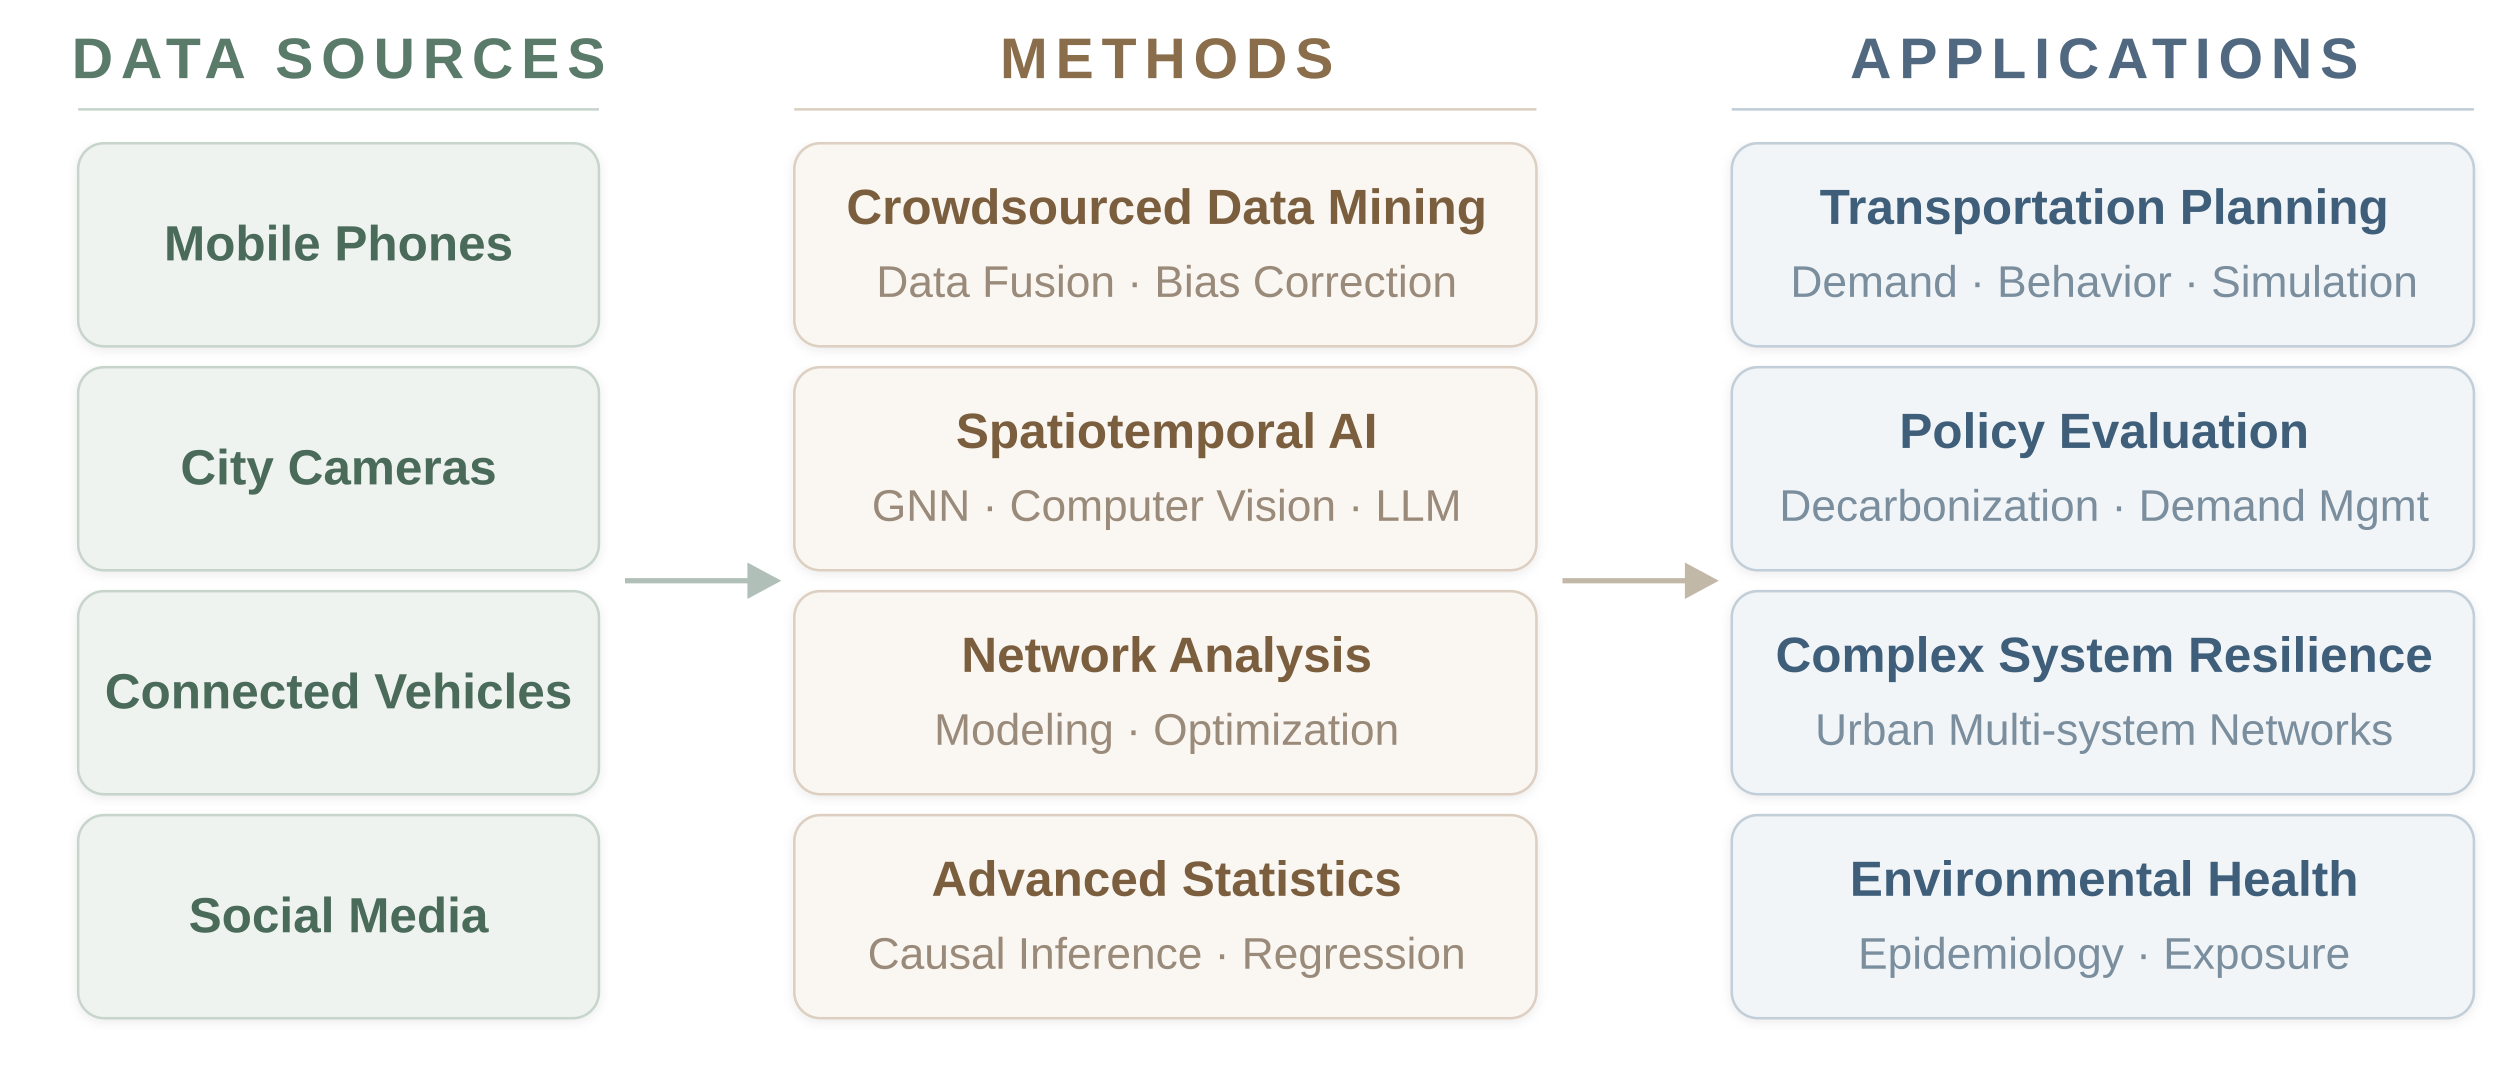
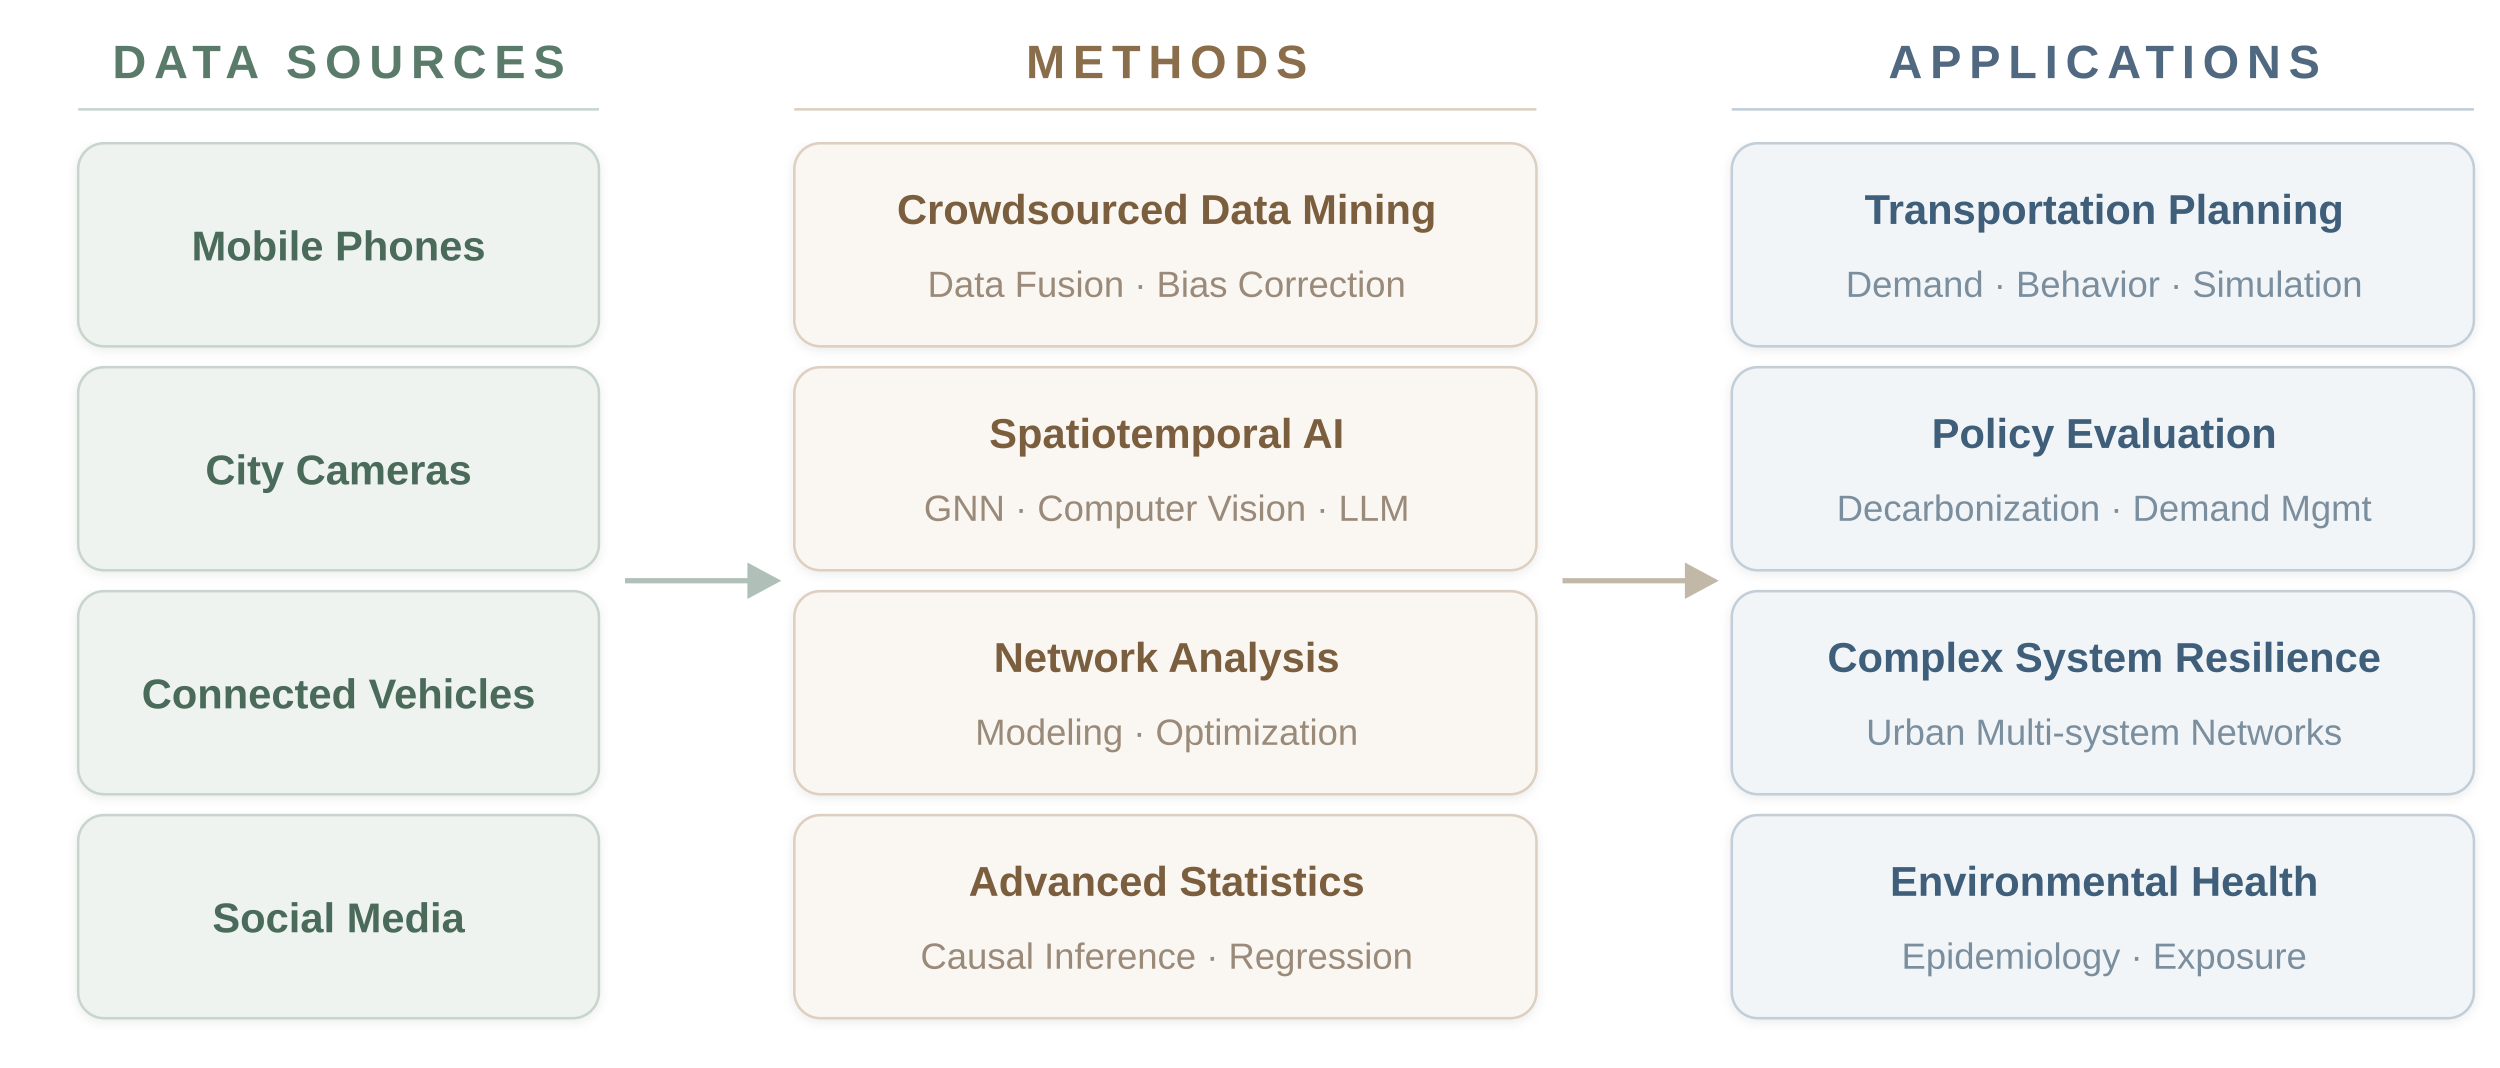
<svg xmlns="http://www.w3.org/2000/svg" viewBox="0 0 960 410" font-family="'Segoe UI', 'Helvetica Neue', Arial, sans-serif">
  <defs>
    <filter id="s" x="-2%" y="-2%" width="104%" height="108%">
      <feDropShadow dx="0" dy="1" stdDeviation="2" flood-opacity="0.08" />
    </filter>
  </defs>
-   <text x="130" y="30" text-anchor="middle" fill="#5a7a6a" font-size="22" font-weight="700" letter-spacing="3">DATA SOURCES</text>
+   <text x="130" y="30" text-anchor="middle" fill="#5a7a6a" font-size="18" font-weight="700" letter-spacing="3">DATA SOURCES</text>
  <line x1="30" y1="42" x2="230" y2="42" stroke="#c8d5cd" stroke-width="1" />
  <rect x="30" y="55" width="200" height="78" rx="10" fill="#eef3f0" stroke="#c8d5cd" stroke-width="1" filter="url(#s)" />
-   <text x="130" y="100" text-anchor="middle" fill="#4a6a5a" font-size="19" font-weight="600">Mobile Phones</text>
+   <text x="130" y="100" text-anchor="middle" fill="#4a6a5a" font-size="16" font-weight="600">Mobile Phones</text>
  <rect x="30" y="141" width="200" height="78" rx="10" fill="#eef3f0" stroke="#c8d5cd" stroke-width="1" filter="url(#s)" />
-   <text x="130" y="186" text-anchor="middle" fill="#4a6a5a" font-size="19" font-weight="600">City Cameras</text>
+   <text x="130" y="186" text-anchor="middle" fill="#4a6a5a" font-size="16" font-weight="600">City Cameras</text>
  <rect x="30" y="227" width="200" height="78" rx="10" fill="#eef3f0" stroke="#c8d5cd" stroke-width="1" filter="url(#s)" />
-   <text x="130" y="272" text-anchor="middle" fill="#4a6a5a" font-size="19" font-weight="600">Connected Vehicles</text>
+   <text x="130" y="272" text-anchor="middle" fill="#4a6a5a" font-size="16" font-weight="600">Connected Vehicles</text>
  <rect x="30" y="313" width="200" height="78" rx="10" fill="#eef3f0" stroke="#c8d5cd" stroke-width="1" filter="url(#s)" />
-   <text x="130" y="358" text-anchor="middle" fill="#4a6a5a" font-size="19" font-weight="600">Social Media</text>
+   <text x="130" y="358" text-anchor="middle" fill="#4a6a5a" font-size="16" font-weight="600">Social Media</text>
  <line x1="240" y1="223" x2="290" y2="223" stroke="#b0bfb8" stroke-width="2" />
  <polygon points="287,216 300,223 287,230" fill="#b0bfb8" />
-   <text x="448" y="30" text-anchor="middle" fill="#8a6d4a" font-size="22" font-weight="700" letter-spacing="3">METHODS</text>
+   <text x="448" y="30" text-anchor="middle" fill="#8a6d4a" font-size="18" font-weight="700" letter-spacing="3">METHODS</text>
  <line x1="305" y1="42" x2="590" y2="42" stroke="#ddd0c2" stroke-width="1" />
  <rect x="305" y="55" width="285" height="78" rx="10" fill="#faf6f1" stroke="#ddd0c2" stroke-width="1" filter="url(#s)" />
-   <text x="448" y="86" text-anchor="middle" fill="#7a5e3e" font-size="19" font-weight="700">Crowdsourced Data Mining</text>
-   <text x="448" y="114" text-anchor="middle" fill="#9a8a7a" font-size="17">Data Fusion · Bias Correction</text>
+   <text x="448" y="86" text-anchor="middle" fill="#7a5e3e" font-size="16" font-weight="700">Crowdsourced Data Mining</text>
+   <text x="448" y="114" text-anchor="middle" fill="#9a8a7a" font-size="14">Data Fusion · Bias Correction</text>
  <rect x="305" y="141" width="285" height="78" rx="10" fill="#faf6f1" stroke="#ddd0c2" stroke-width="1" filter="url(#s)" />
-   <text x="448" y="172" text-anchor="middle" fill="#7a5e3e" font-size="19" font-weight="700">Spatiotemporal AI</text>
-   <text x="448" y="200" text-anchor="middle" fill="#9a8a7a" font-size="17">GNN · Computer Vision · LLM</text>
+   <text x="448" y="172" text-anchor="middle" fill="#7a5e3e" font-size="16" font-weight="700">Spatiotemporal AI</text>
+   <text x="448" y="200" text-anchor="middle" fill="#9a8a7a" font-size="14">GNN · Computer Vision · LLM</text>
  <rect x="305" y="227" width="285" height="78" rx="10" fill="#faf6f1" stroke="#ddd0c2" stroke-width="1" filter="url(#s)" />
-   <text x="448" y="258" text-anchor="middle" fill="#7a5e3e" font-size="19" font-weight="700">Network Analysis</text>
-   <text x="448" y="286" text-anchor="middle" fill="#9a8a7a" font-size="17">Modeling · Optimization</text>
+   <text x="448" y="258" text-anchor="middle" fill="#7a5e3e" font-size="16" font-weight="700">Network Analysis</text>
+   <text x="448" y="286" text-anchor="middle" fill="#9a8a7a" font-size="14">Modeling · Optimization</text>
  <rect x="305" y="313" width="285" height="78" rx="10" fill="#faf6f1" stroke="#ddd0c2" stroke-width="1" filter="url(#s)" />
-   <text x="448" y="344" text-anchor="middle" fill="#7a5e3e" font-size="19" font-weight="700">Advanced Statistics</text>
-   <text x="448" y="372" text-anchor="middle" fill="#9a8a7a" font-size="17">Causal Inference · Regression</text>
+   <text x="448" y="344" text-anchor="middle" fill="#7a5e3e" font-size="16" font-weight="700">Advanced Statistics</text>
+   <text x="448" y="372" text-anchor="middle" fill="#9a8a7a" font-size="14">Causal Inference · Regression</text>
  <line x1="600" y1="223" x2="650" y2="223" stroke="#c2b8a8" stroke-width="2" />
  <polygon points="647,216 660,223 647,230" fill="#c2b8a8" />
-   <text x="808" y="30" text-anchor="middle" fill="#506880" font-size="22" font-weight="700" letter-spacing="3">APPLICATIONS</text>
+   <text x="808" y="30" text-anchor="middle" fill="#506880" font-size="18" font-weight="700" letter-spacing="3">APPLICATIONS</text>
  <line x1="665" y1="42" x2="950" y2="42" stroke="#c2ced8" stroke-width="1" />
  <rect x="665" y="55" width="285" height="78" rx="10" fill="#f2f5f8" stroke="#c2ced8" stroke-width="1" filter="url(#s)" />
-   <text x="808" y="86" text-anchor="middle" fill="#3e5e7a" font-size="19" font-weight="700">Transportation Planning</text>
-   <text x="808" y="114" text-anchor="middle" fill="#7a8e9e" font-size="17">Demand · Behavior · Simulation</text>
+   <text x="808" y="86" text-anchor="middle" fill="#3e5e7a" font-size="16" font-weight="700">Transportation Planning</text>
+   <text x="808" y="114" text-anchor="middle" fill="#7a8e9e" font-size="14">Demand · Behavior · Simulation</text>
  <rect x="665" y="141" width="285" height="78" rx="10" fill="#f2f5f8" stroke="#c2ced8" stroke-width="1" filter="url(#s)" />
-   <text x="808" y="172" text-anchor="middle" fill="#3e5e7a" font-size="19" font-weight="700">Policy Evaluation</text>
-   <text x="808" y="200" text-anchor="middle" fill="#7a8e9e" font-size="17">Decarbonization · Demand Mgmt</text>
+   <text x="808" y="172" text-anchor="middle" fill="#3e5e7a" font-size="16" font-weight="700">Policy Evaluation</text>
+   <text x="808" y="200" text-anchor="middle" fill="#7a8e9e" font-size="14">Decarbonization · Demand Mgmt</text>
  <rect x="665" y="227" width="285" height="78" rx="10" fill="#f2f5f8" stroke="#c2ced8" stroke-width="1" filter="url(#s)" />
-   <text x="808" y="258" text-anchor="middle" fill="#3e5e7a" font-size="19" font-weight="700">Complex System Resilience</text>
-   <text x="808" y="286" text-anchor="middle" fill="#7a8e9e" font-size="17">Urban Multi-system Networks</text>
+   <text x="808" y="258" text-anchor="middle" fill="#3e5e7a" font-size="16" font-weight="700">Complex System Resilience</text>
+   <text x="808" y="286" text-anchor="middle" fill="#7a8e9e" font-size="14">Urban Multi-system Networks</text>
  <rect x="665" y="313" width="285" height="78" rx="10" fill="#f2f5f8" stroke="#c2ced8" stroke-width="1" filter="url(#s)" />
-   <text x="808" y="344" text-anchor="middle" fill="#3e5e7a" font-size="19" font-weight="700">Environmental Health</text>
-   <text x="808" y="372" text-anchor="middle" fill="#7a8e9e" font-size="17">Epidemiology · Exposure</text>
+   <text x="808" y="344" text-anchor="middle" fill="#3e5e7a" font-size="16" font-weight="700">Environmental Health</text>
+   <text x="808" y="372" text-anchor="middle" fill="#7a8e9e" font-size="14">Epidemiology · Exposure</text>
</svg>
